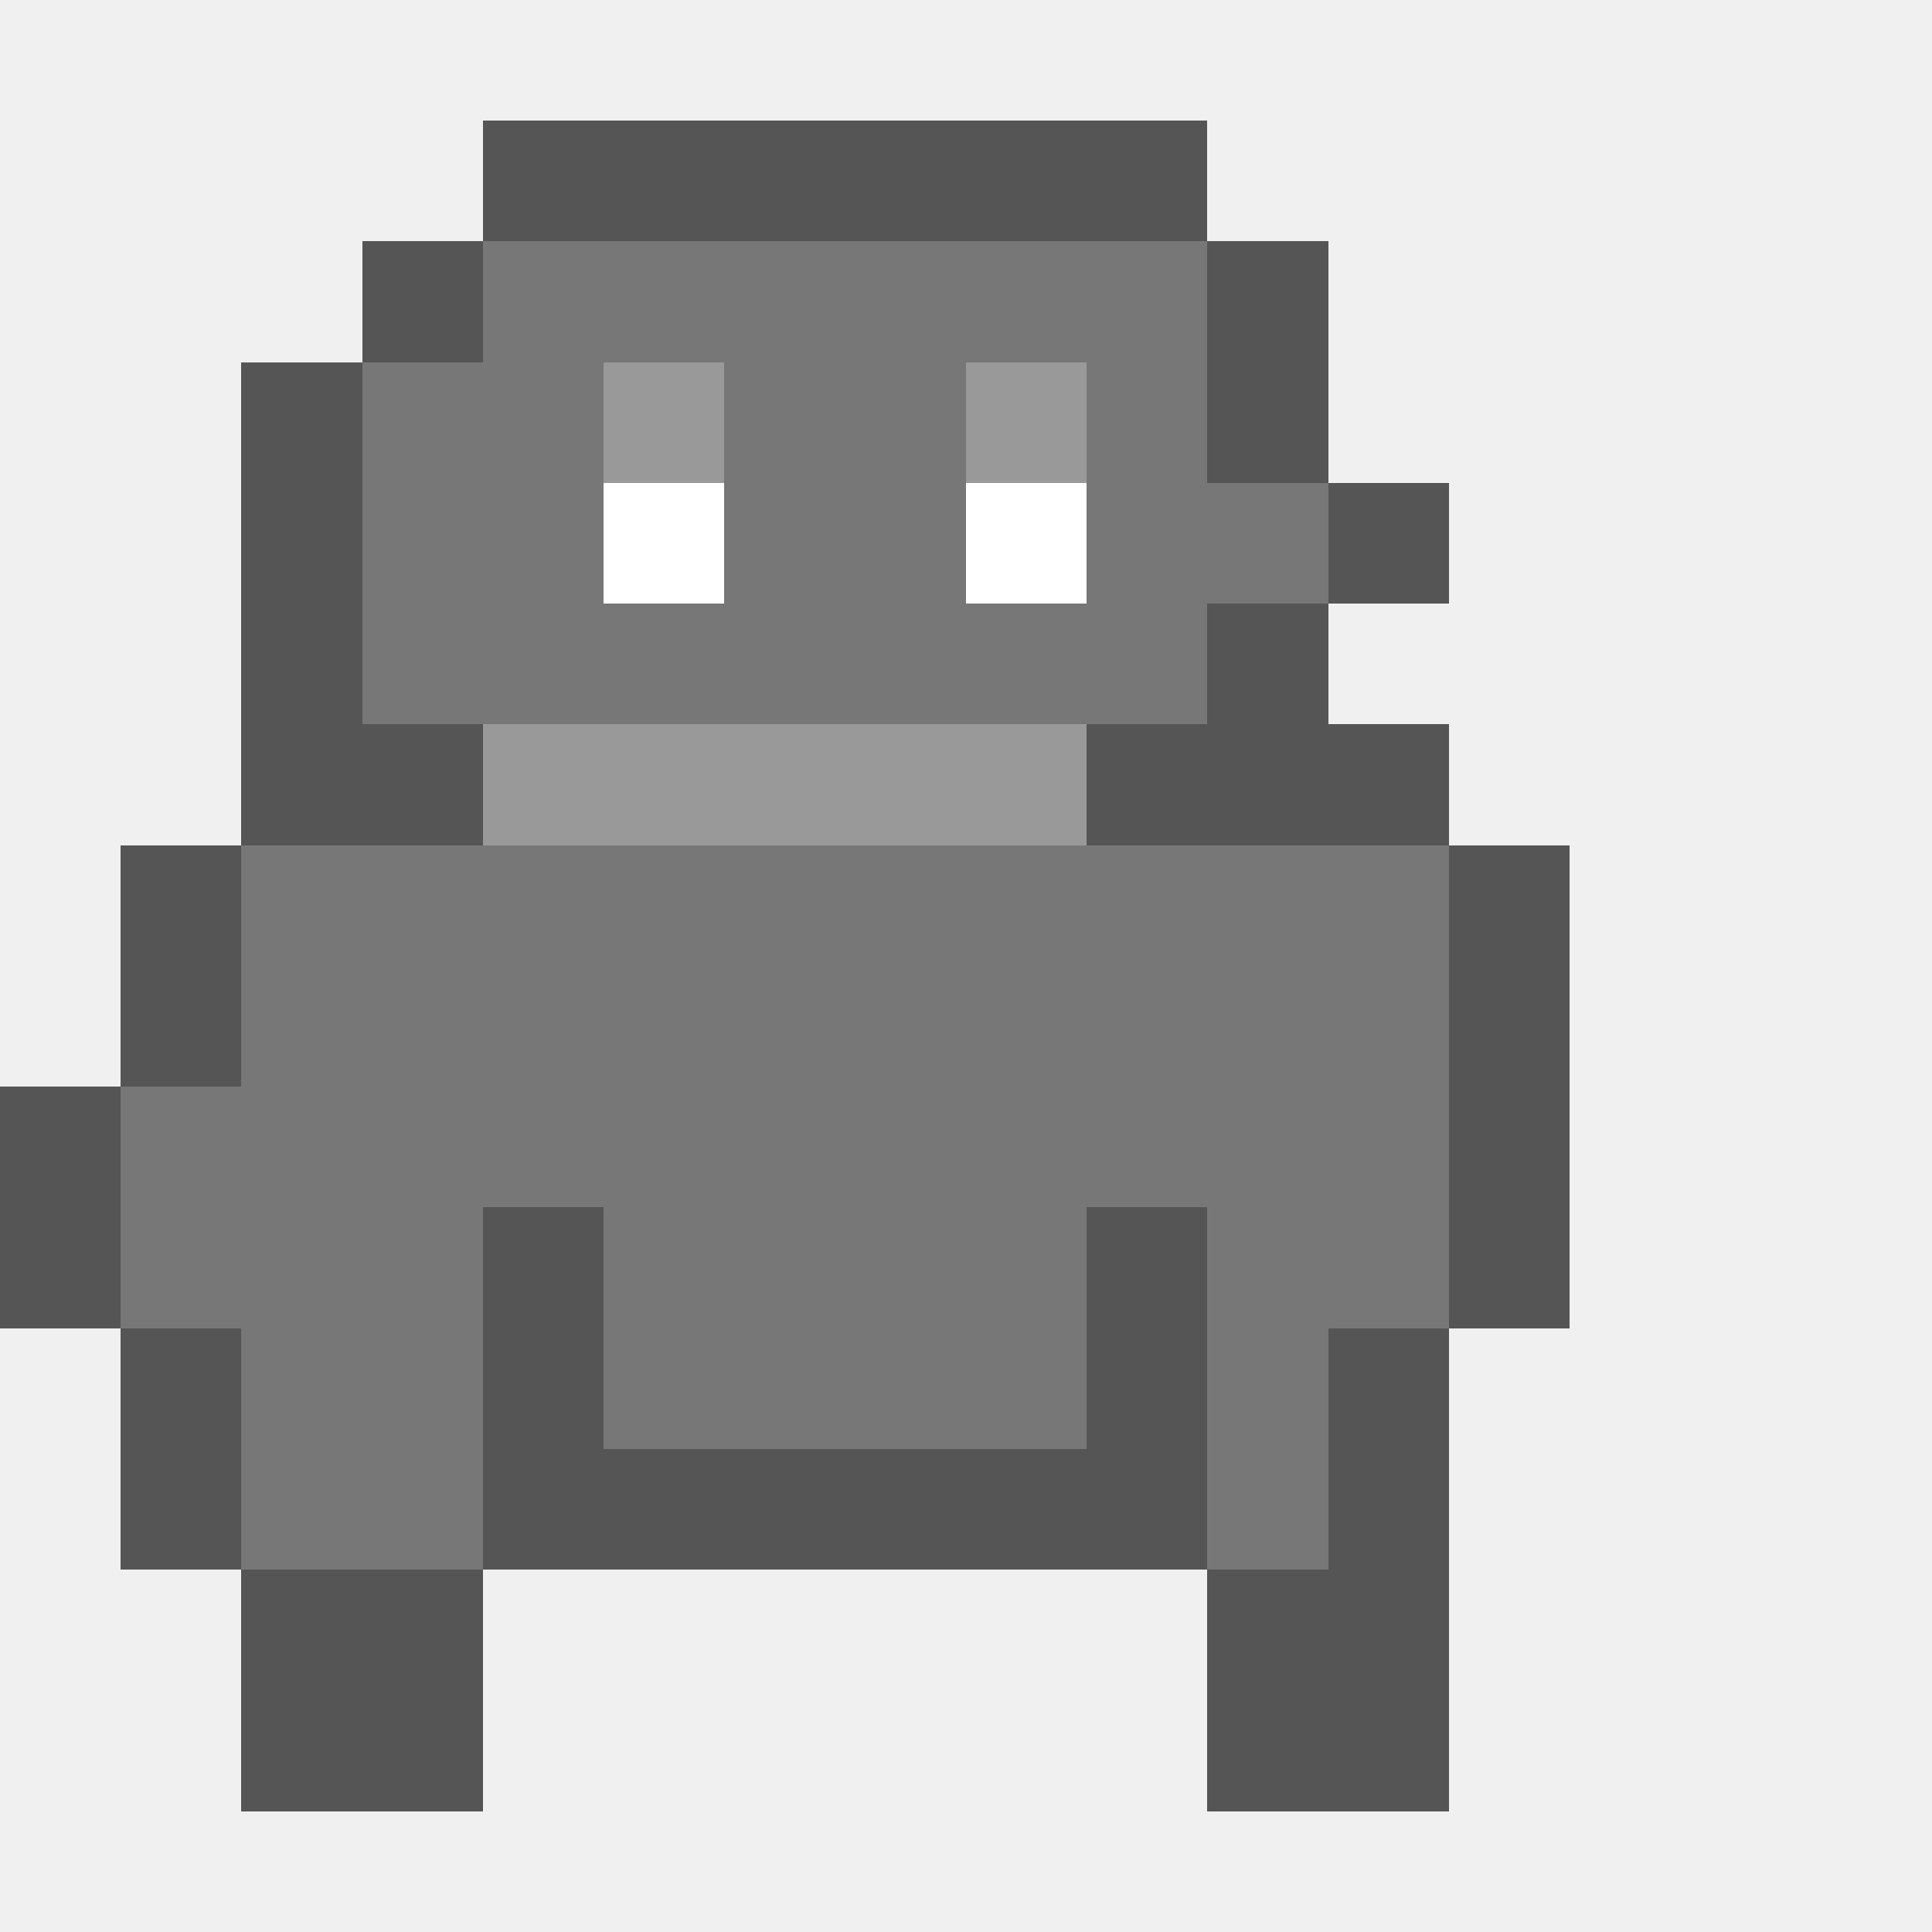
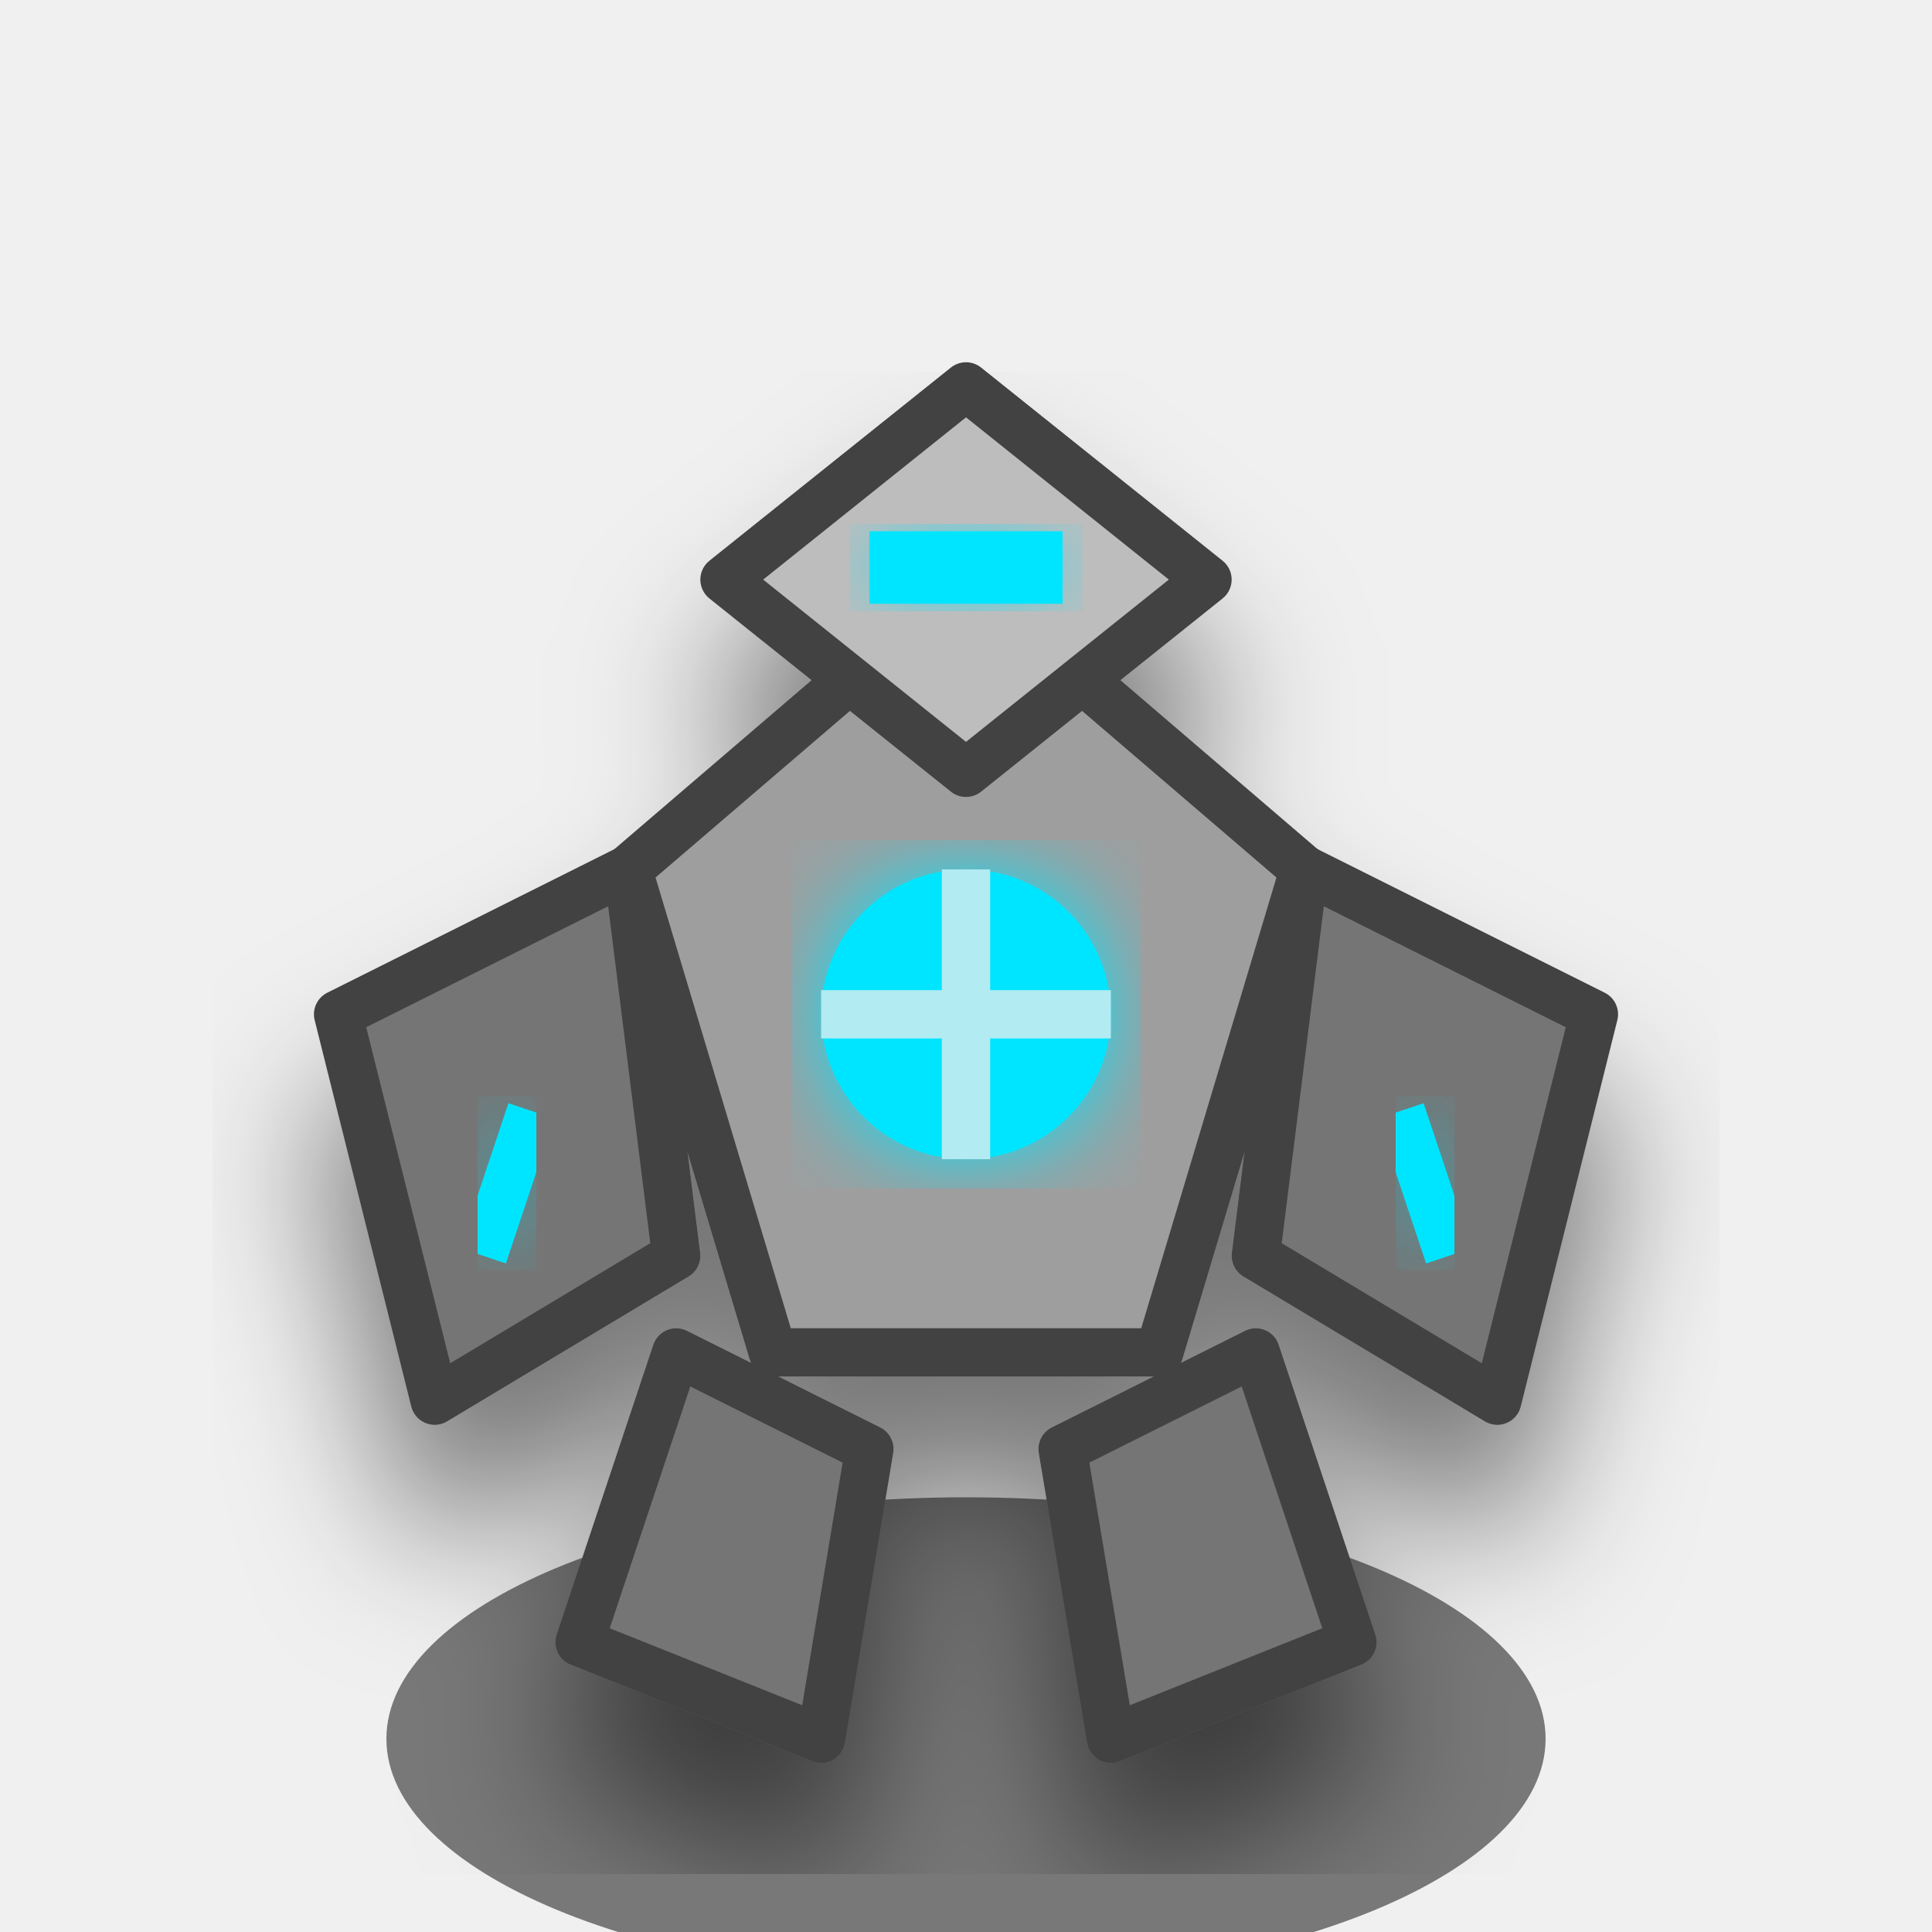
- <svg xmlns="http://www.w3.org/2000/svg" width="16" height="16" viewBox="0 0 16 16" shape-rendering="crispEdges">
-   <rect x="4" y="1" width="1" height="1" fill="#555555" />
-   <rect x="5" y="1" width="1" height="1" fill="#555555" />
-   <rect x="6" y="1" width="1" height="1" fill="#555555" />
-   <rect x="7" y="1" width="1" height="1" fill="#555555" />
-   <rect x="8" y="1" width="1" height="1" fill="#555555" />
-   <rect x="9" y="1" width="1" height="1" fill="#555555" />
-   <rect x="3" y="2" width="1" height="1" fill="#555555" />
-   <rect x="4" y="2" width="1" height="1" fill="#777777" />
-   <rect x="5" y="2" width="1" height="1" fill="#777777" />
-   <rect x="6" y="2" width="1" height="1" fill="#777777" />
-   <rect x="7" y="2" width="1" height="1" fill="#777777" />
-   <rect x="8" y="2" width="1" height="1" fill="#777777" />
-   <rect x="9" y="2" width="1" height="1" fill="#777777" />
-   <rect x="10" y="2" width="1" height="1" fill="#555555" />
-   <rect x="2" y="3" width="1" height="1" fill="#555555" />
-   <rect x="3" y="3" width="1" height="1" fill="#777777" />
-   <rect x="4" y="3" width="1" height="1" fill="#777777" />
-   <rect x="5" y="3" width="1" height="1" fill="#999999" />
-   <rect x="6" y="3" width="1" height="1" fill="#777777" />
-   <rect x="7" y="3" width="1" height="1" fill="#777777" />
-   <rect x="8" y="3" width="1" height="1" fill="#999999" />
-   <rect x="9" y="3" width="1" height="1" fill="#777777" />
-   <rect x="10" y="3" width="1" height="1" fill="#555555" />
-   <rect x="2" y="4" width="1" height="1" fill="#555555" />
-   <rect x="3" y="4" width="1" height="1" fill="#777777" />
-   <rect x="4" y="4" width="1" height="1" fill="#777777" />
-   <rect x="5" y="4" width="1" height="1" fill="#FFFFFF" />
-   <rect x="6" y="4" width="1" height="1" fill="#777777" />
-   <rect x="7" y="4" width="1" height="1" fill="#777777" />
-   <rect x="8" y="4" width="1" height="1" fill="#FFFFFF" />
-   <rect x="9" y="4" width="1" height="1" fill="#777777" />
-   <rect x="10" y="4" width="1" height="1" fill="#777777" />
-   <rect x="11" y="4" width="1" height="1" fill="#555555" />
-   <rect x="2" y="5" width="1" height="1" fill="#555555" />
-   <rect x="3" y="5" width="1" height="1" fill="#777777" />
-   <rect x="4" y="5" width="1" height="1" fill="#777777" />
-   <rect x="5" y="5" width="1" height="1" fill="#777777" />
-   <rect x="6" y="5" width="1" height="1" fill="#777777" />
-   <rect x="7" y="5" width="1" height="1" fill="#777777" />
-   <rect x="8" y="5" width="1" height="1" fill="#777777" />
-   <rect x="9" y="5" width="1" height="1" fill="#777777" />
-   <rect x="10" y="5" width="1" height="1" fill="#555555" />
-   <rect x="2" y="6" width="1" height="1" fill="#555555" />
-   <rect x="3" y="6" width="1" height="1" fill="#555555" />
-   <rect x="4" y="6" width="1" height="1" fill="#999999" />
-   <rect x="5" y="6" width="1" height="1" fill="#999999" />
-   <rect x="6" y="6" width="1" height="1" fill="#999999" />
-   <rect x="7" y="6" width="1" height="1" fill="#999999" />
-   <rect x="8" y="6" width="1" height="1" fill="#999999" />
-   <rect x="9" y="6" width="1" height="1" fill="#555555" />
-   <rect x="10" y="6" width="1" height="1" fill="#555555" />
-   <rect x="11" y="6" width="1" height="1" fill="#555555" />
-   <rect x="1" y="7" width="1" height="1" fill="#555555" />
-   <rect x="2" y="7" width="1" height="1" fill="#777777" />
-   <rect x="3" y="7" width="1" height="1" fill="#777777" />
-   <rect x="4" y="7" width="1" height="1" fill="#777777" />
-   <rect x="5" y="7" width="1" height="1" fill="#777777" />
-   <rect x="6" y="7" width="1" height="1" fill="#777777" />
-   <rect x="7" y="7" width="1" height="1" fill="#777777" />
-   <rect x="8" y="7" width="1" height="1" fill="#777777" />
-   <rect x="9" y="7" width="1" height="1" fill="#777777" />
-   <rect x="10" y="7" width="1" height="1" fill="#777777" />
-   <rect x="11" y="7" width="1" height="1" fill="#777777" />
-   <rect x="12" y="7" width="1" height="1" fill="#555555" />
-   <rect x="1" y="8" width="1" height="1" fill="#555555" />
-   <rect x="2" y="8" width="1" height="1" fill="#777777" />
-   <rect x="3" y="8" width="1" height="1" fill="#777777" />
-   <rect x="4" y="8" width="1" height="1" fill="#777777" />
-   <rect x="5" y="8" width="1" height="1" fill="#777777" />
-   <rect x="6" y="8" width="1" height="1" fill="#777777" />
-   <rect x="7" y="8" width="1" height="1" fill="#777777" />
-   <rect x="8" y="8" width="1" height="1" fill="#777777" />
-   <rect x="9" y="8" width="1" height="1" fill="#777777" />
-   <rect x="10" y="8" width="1" height="1" fill="#777777" />
-   <rect x="11" y="8" width="1" height="1" fill="#777777" />
-   <rect x="12" y="8" width="1" height="1" fill="#555555" />
-   <rect x="0" y="9" width="1" height="1" fill="#555555" />
-   <rect x="1" y="9" width="1" height="1" fill="#777777" />
-   <rect x="2" y="9" width="1" height="1" fill="#777777" />
-   <rect x="3" y="9" width="1" height="1" fill="#777777" />
-   <rect x="4" y="9" width="1" height="1" fill="#777777" />
-   <rect x="5" y="9" width="1" height="1" fill="#777777" />
-   <rect x="6" y="9" width="1" height="1" fill="#777777" />
-   <rect x="7" y="9" width="1" height="1" fill="#777777" />
-   <rect x="8" y="9" width="1" height="1" fill="#777777" />
-   <rect x="9" y="9" width="1" height="1" fill="#777777" />
-   <rect x="10" y="9" width="1" height="1" fill="#777777" />
-   <rect x="11" y="9" width="1" height="1" fill="#777777" />
-   <rect x="12" y="9" width="1" height="1" fill="#555555" />
-   <rect x="0" y="10" width="1" height="1" fill="#555555" />
-   <rect x="1" y="10" width="1" height="1" fill="#777777" />
-   <rect x="2" y="10" width="1" height="1" fill="#777777" />
-   <rect x="3" y="10" width="1" height="1" fill="#777777" />
-   <rect x="4" y="10" width="1" height="1" fill="#555555" />
-   <rect x="5" y="10" width="1" height="1" fill="#777777" />
-   <rect x="6" y="10" width="1" height="1" fill="#777777" />
-   <rect x="7" y="10" width="1" height="1" fill="#777777" />
-   <rect x="8" y="10" width="1" height="1" fill="#777777" />
-   <rect x="9" y="10" width="1" height="1" fill="#555555" />
-   <rect x="10" y="10" width="1" height="1" fill="#777777" />
-   <rect x="11" y="10" width="1" height="1" fill="#777777" />
-   <rect x="12" y="10" width="1" height="1" fill="#555555" />
-   <rect x="1" y="11" width="1" height="1" fill="#555555" />
-   <rect x="2" y="11" width="1" height="1" fill="#777777" />
-   <rect x="3" y="11" width="1" height="1" fill="#777777" />
-   <rect x="4" y="11" width="1" height="1" fill="#555555" />
-   <rect x="5" y="11" width="1" height="1" fill="#777777" />
-   <rect x="6" y="11" width="1" height="1" fill="#777777" />
-   <rect x="7" y="11" width="1" height="1" fill="#777777" />
-   <rect x="8" y="11" width="1" height="1" fill="#777777" />
-   <rect x="9" y="11" width="1" height="1" fill="#555555" />
-   <rect x="10" y="11" width="1" height="1" fill="#777777" />
-   <rect x="11" y="11" width="1" height="1" fill="#555555" />
-   <rect x="1" y="12" width="1" height="1" fill="#555555" />
-   <rect x="2" y="12" width="1" height="1" fill="#777777" />
-   <rect x="3" y="12" width="1" height="1" fill="#777777" />
-   <rect x="4" y="12" width="1" height="1" fill="#555555" />
-   <rect x="5" y="12" width="1" height="1" fill="#555555" />
-   <rect x="6" y="12" width="1" height="1" fill="#555555" />
-   <rect x="7" y="12" width="1" height="1" fill="#555555" />
-   <rect x="8" y="12" width="1" height="1" fill="#555555" />
-   <rect x="9" y="12" width="1" height="1" fill="#555555" />
-   <rect x="10" y="12" width="1" height="1" fill="#777777" />
-   <rect x="11" y="12" width="1" height="1" fill="#555555" />
-   <rect x="2" y="13" width="1" height="1" fill="#555555" />
-   <rect x="3" y="13" width="1" height="1" fill="#555555" />
-   <rect x="10" y="13" width="1" height="1" fill="#555555" />
-   <rect x="11" y="13" width="1" height="1" fill="#555555" />
-   <rect x="2" y="14" width="1" height="1" fill="#555555" />
-   <rect x="3" y="14" width="1" height="1" fill="#555555" />
-   <rect x="10" y="14" width="1" height="1" fill="#555555" />
-   <rect x="11" y="14" width="1" height="1" fill="#555555" />
+ <svg xmlns="http://www.w3.org/2000/svg" viewBox="0 0 80 80" width="80" height="80">
+   <defs>
+     <filter id="shadow">
+       <feDropShadow dx="0" dy="5" stdDeviation="3" flood-opacity="0.5" />
+     </filter>
+     <filter id="glow">
+       <feGaussianBlur stdDeviation="2" result="coloredBlur" />
+       <feMerge>
+         <feMergeNode in="coloredBlur" />
+         <feMergeNode in="SourceGraphic" />
+       </feMerge>
+     </filter>
+   </defs>
+   <ellipse cx="40" cy="72" rx="24" ry="10" fill="rgba(0,0,0,0.5)" />
+   <g filter="url(#shadow)">
+     <path d="M 54 36 L 66 42 L 62 58 L 52 52 Z" fill="#757575" stroke="#424242" stroke-width="2" stroke-linejoin="round" />
+     <path d="M 58 46 L 60 52" stroke="#00E5FF" stroke-width="2" filter="url(#glow)" />
+     <path d="M 28 56 L 24 68 L 34 72 L 36 60 Z" fill="#757575" stroke="#424242" stroke-width="2" stroke-linejoin="round" />
+     <path d="M 52 56 L 56 68 L 46 72 L 44 60 Z" fill="#757575" stroke="#424242" stroke-width="2" stroke-linejoin="round" />
+     <path d="M 26 36 L 40 24 L 54 36 L 48 56 L 32 56 Z" fill="#9E9E9E" stroke="#424242" stroke-width="2" stroke-linejoin="round" />
+     <circle cx="40" cy="42" r="6" fill="#00E5FF" filter="url(#glow)" />
+     <path d="M 40 36 L 40 48 M 34 42 L 46 42" stroke="#B2EBF2" stroke-width="2" />
+     <path d="M 26 36 L 14 42 L 18 58 L 28 52 Z" fill="#757575" stroke="#424242" stroke-width="2" stroke-linejoin="round" />
+     <path d="M 22 46 L 20 52" stroke="#00E5FF" stroke-width="2" filter="url(#glow)" />
+     <path d="M 30 24 L 40 16 L 50 24 L 40 32 Z" fill="#BDBDBD" stroke="#424242" stroke-width="2" stroke-linejoin="round" />
+     <rect x="36" y="22" width="8" height="3" fill="#00E5FF" filter="url(#glow)" />
+   </g>
</svg>
